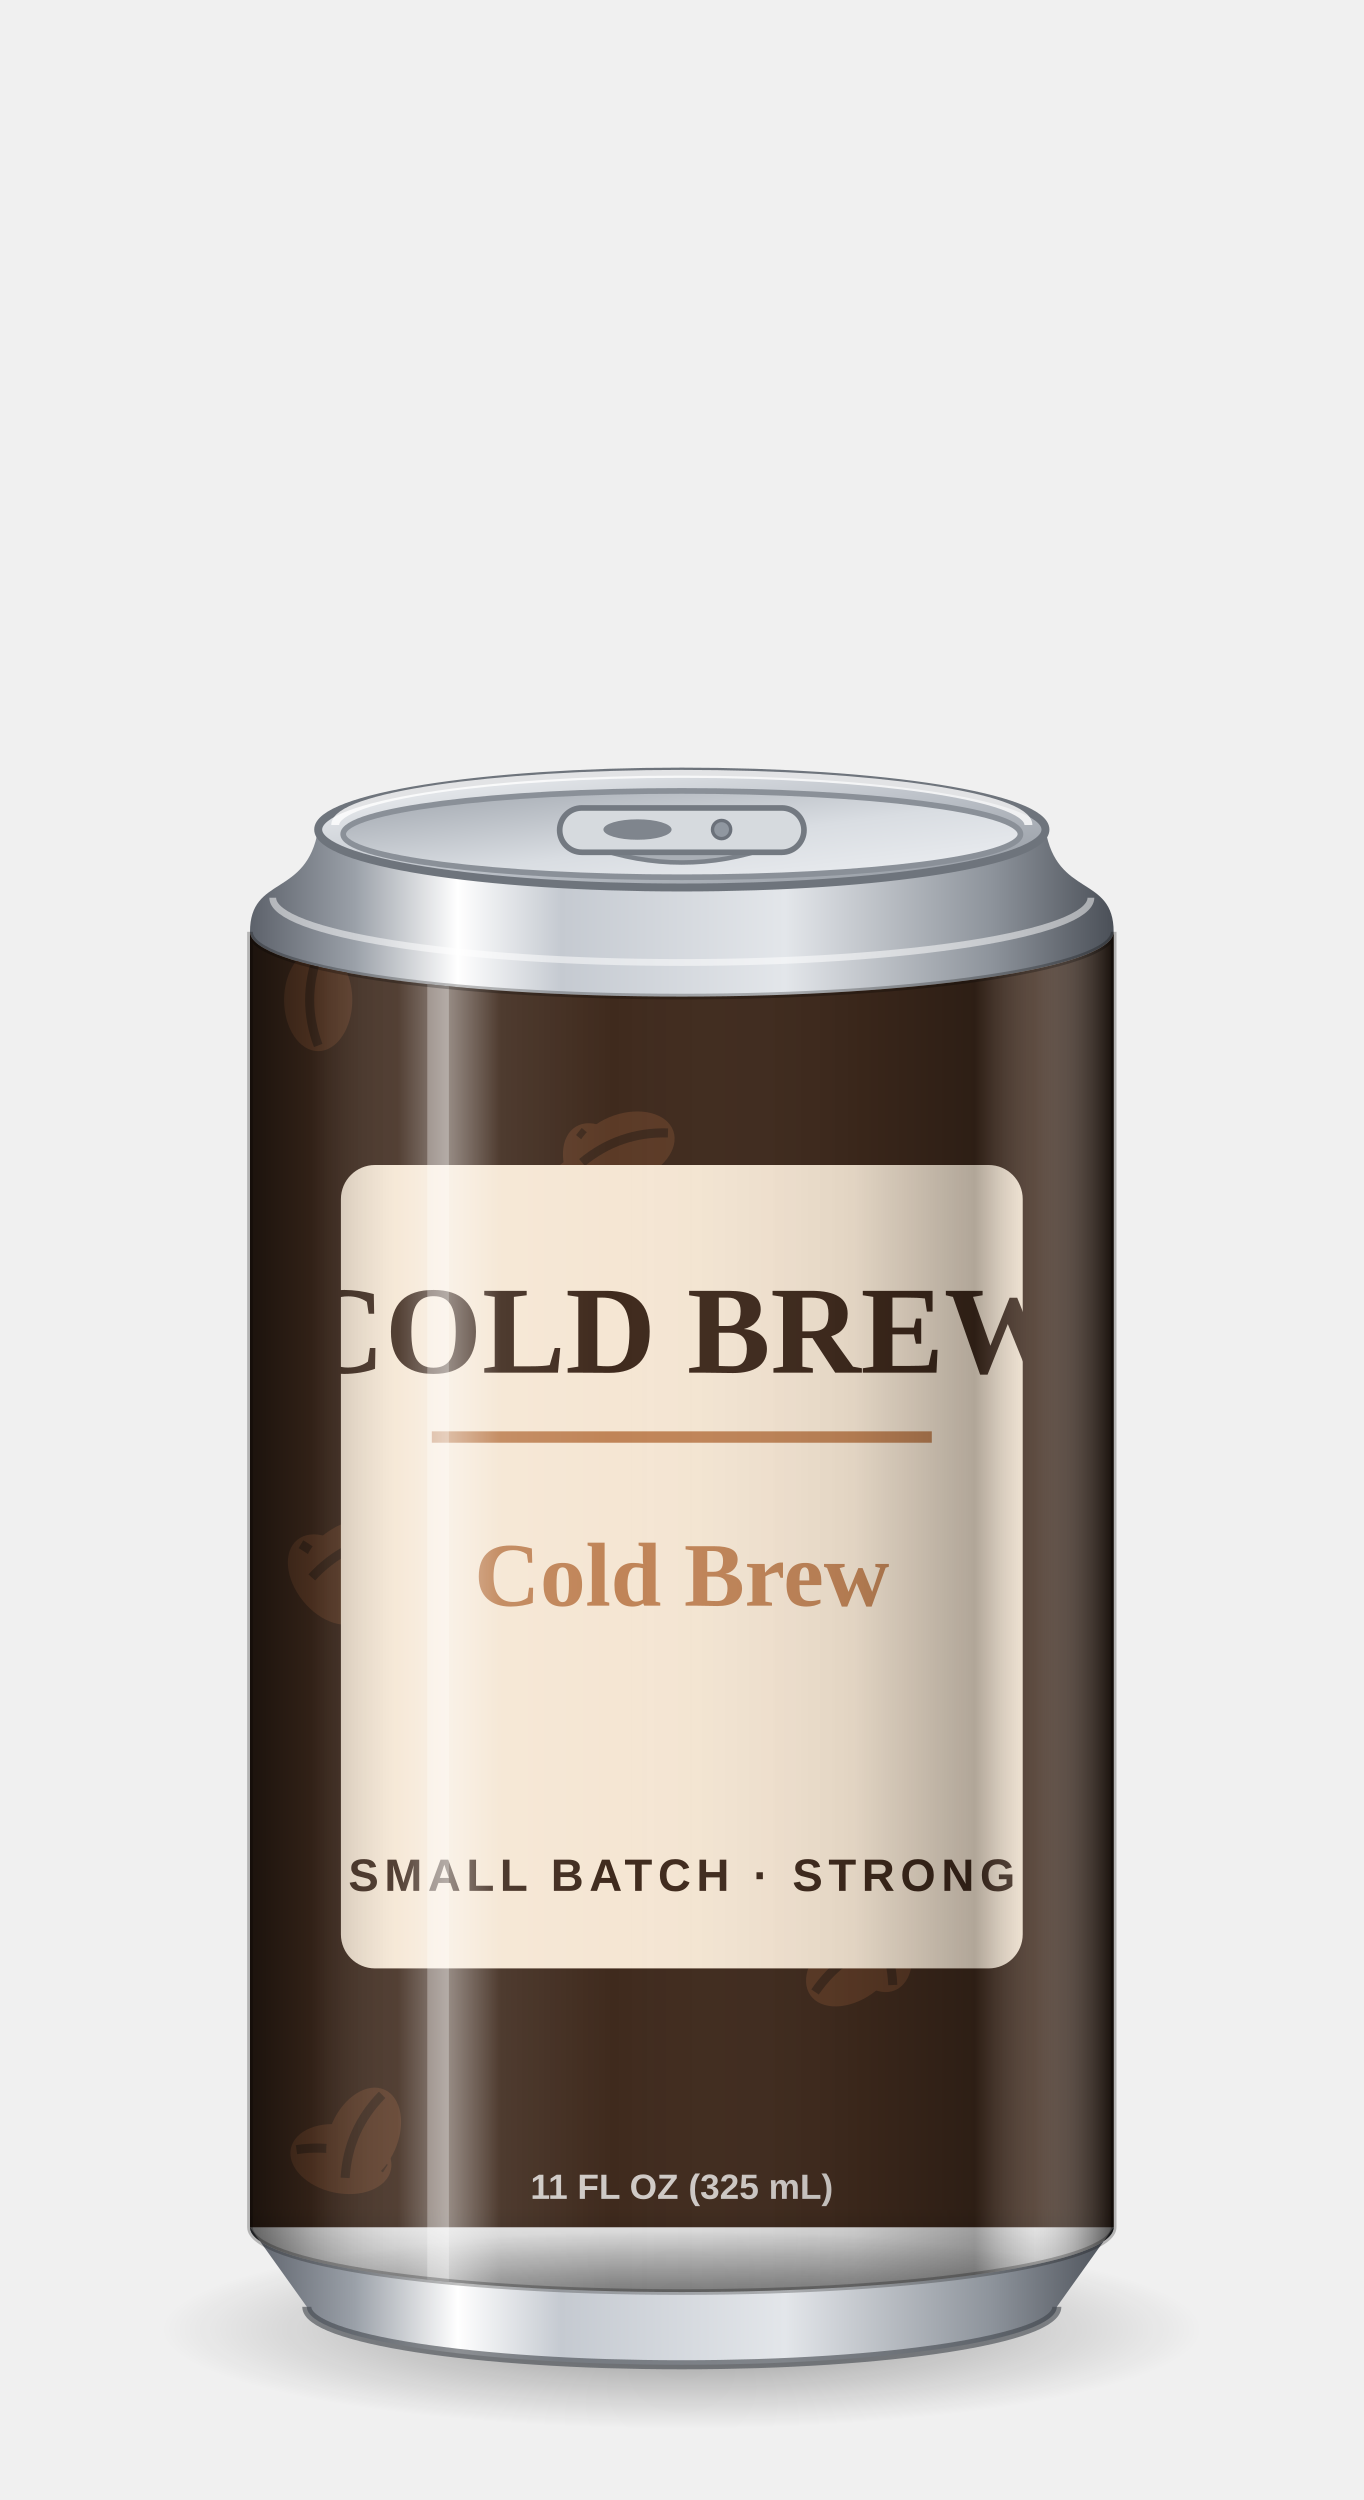
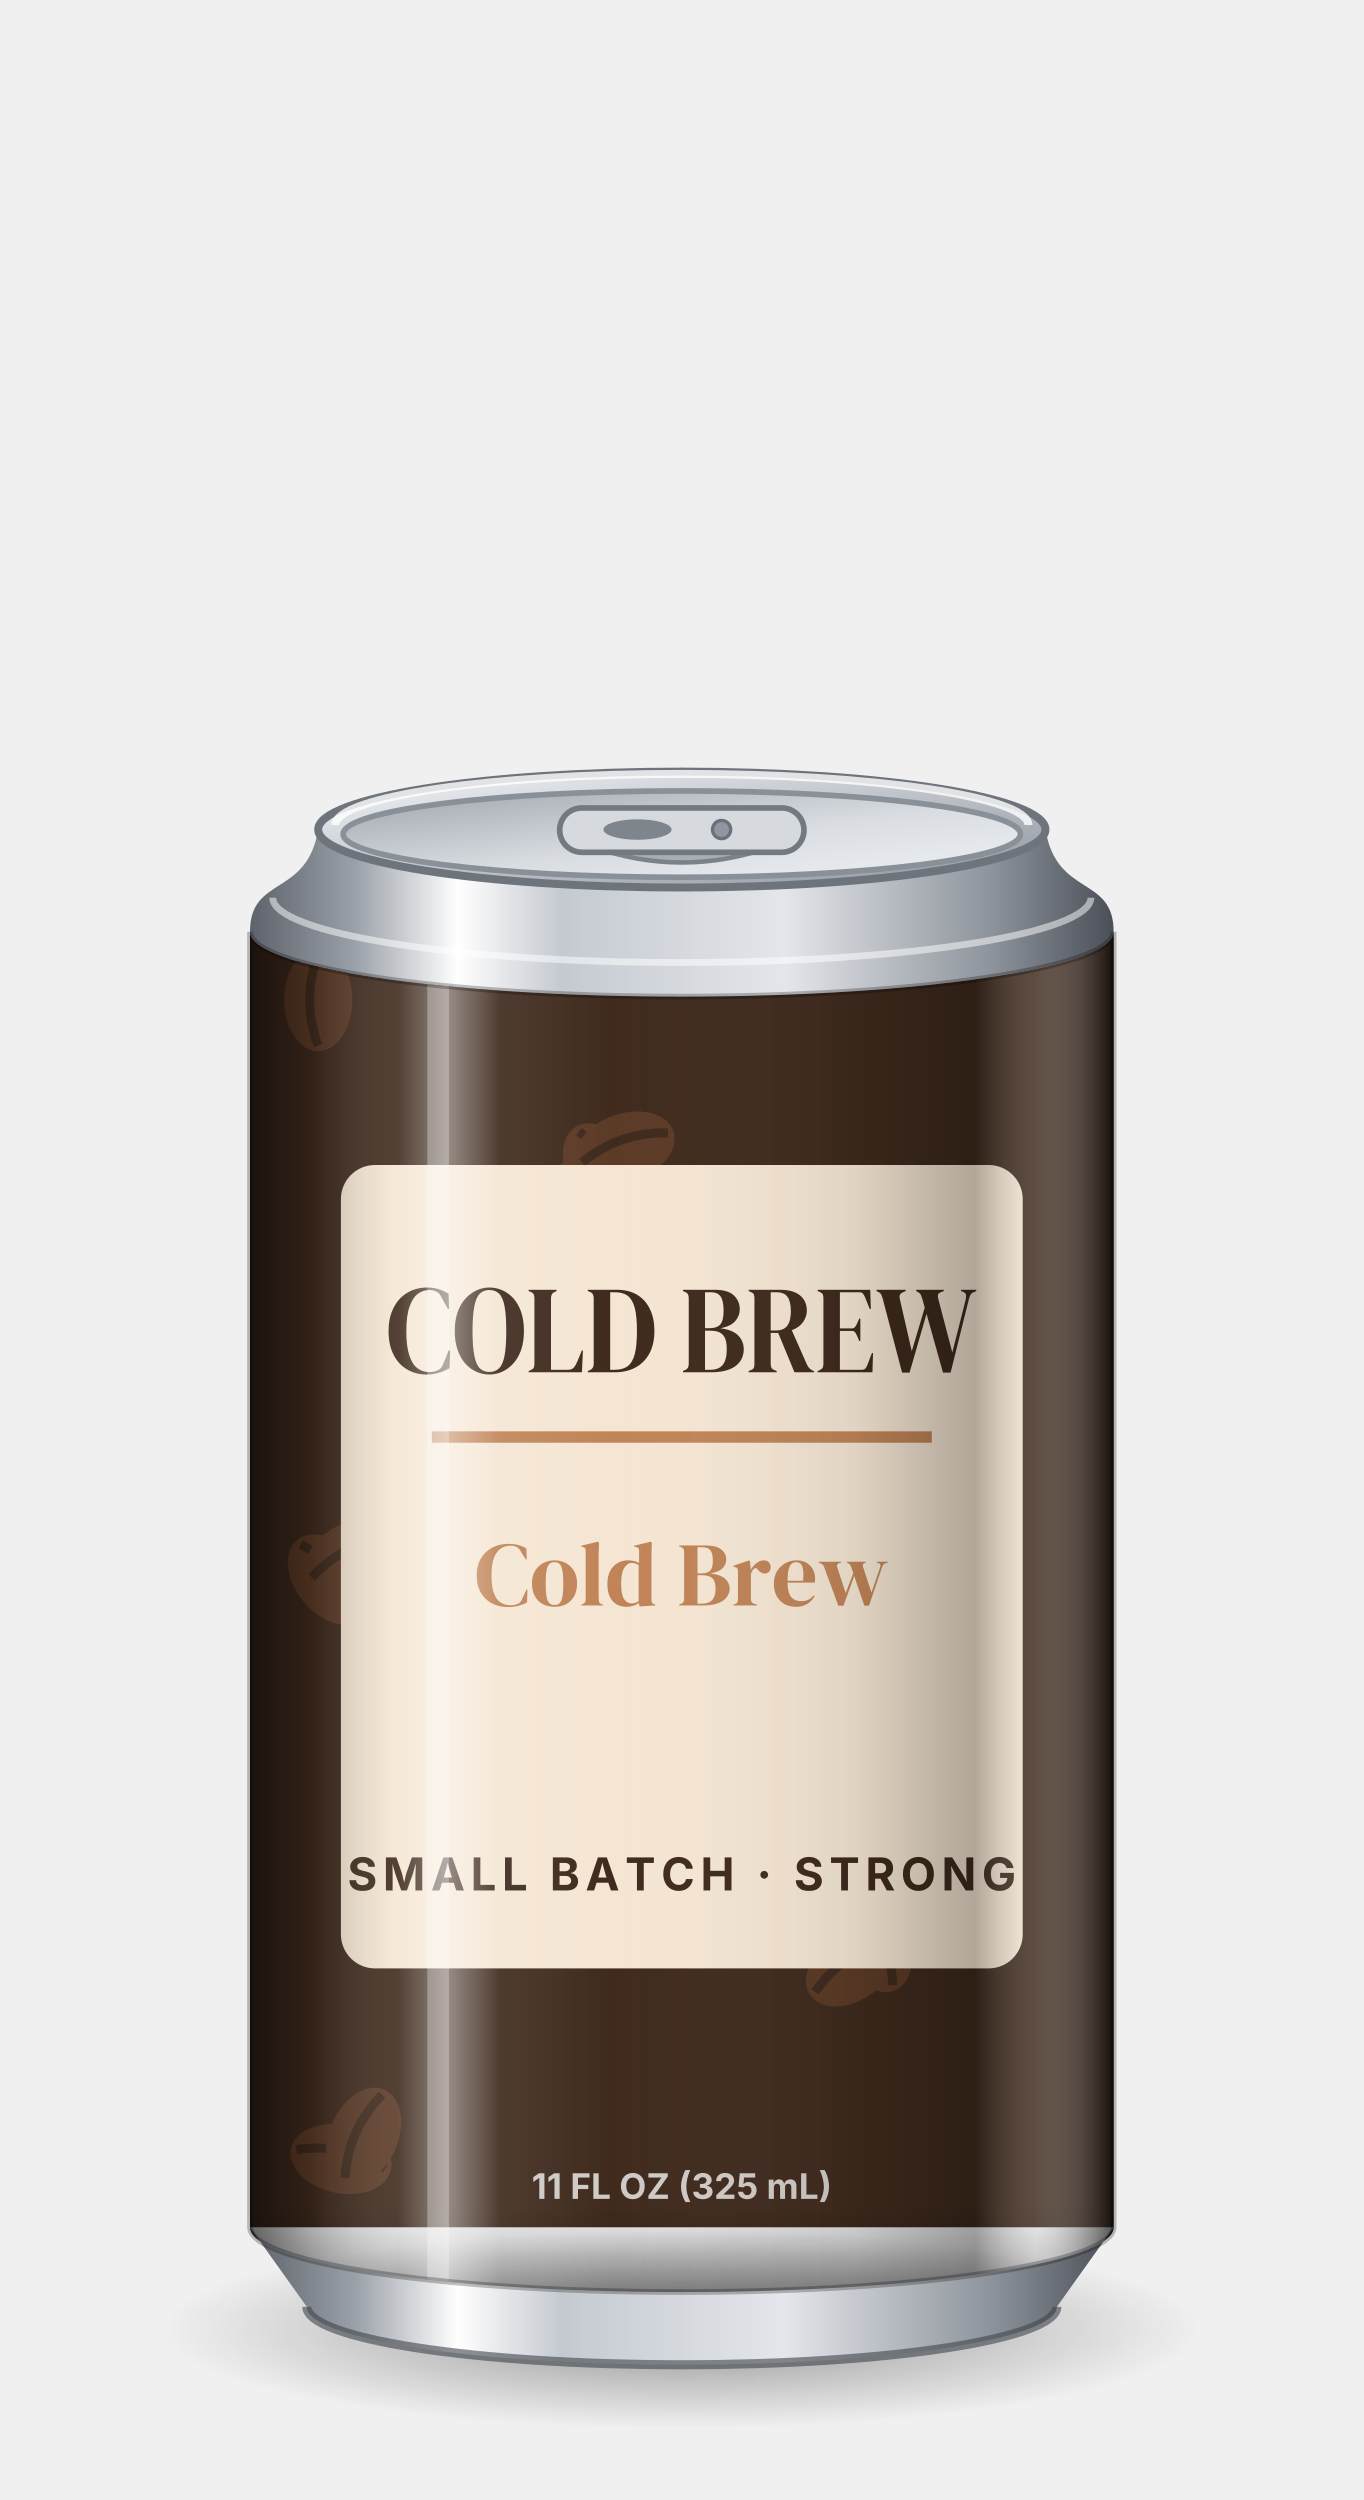
<svg xmlns="http://www.w3.org/2000/svg" viewBox="0 0 120 220" width="120" height="220" role="img" aria-label="Coffee Cold Brew can, Second Wind art">
  <defs>
    <linearGradient id="shade-coffee-cold-brew" x1="0" x2="1">
      <stop offset="0" stop-color="#000" stop-opacity="0.55" />
      <stop offset="0.07" stop-color="#000" stop-opacity="0.22" />
      <stop offset="0.17" stop-color="#fff" stop-opacity="0.10" />
      <stop offset="0.23" stop-color="#fff" stop-opacity="0.45" />
      <stop offset="0.29" stop-color="#fff" stop-opacity="0.08" />
      <stop offset="0.42" stop-color="#fff" stop-opacity="0" />
      <stop offset="0.70" stop-color="#000" stop-opacity="0.08" />
      <stop offset="0.84" stop-color="#000" stop-opacity="0.28" />
      <stop offset="0.91" stop-color="#fff" stop-opacity="0.16" />
      <stop offset="1" stop-color="#000" stop-opacity="0.62" />
    </linearGradient>
    <linearGradient id="vshade-coffee-cold-brew" x1="0" y1="0" x2="0" y2="1">
      <stop offset="0" stop-color="#000" stop-opacity="0.28" />
      <stop offset="0.05" stop-color="#000" stop-opacity="0" />
      <stop offset="0.94" stop-color="#000" stop-opacity="0" />
      <stop offset="1" stop-color="#000" stop-opacity="0.32" />
    </linearGradient>
    <linearGradient id="metal-coffee-cold-brew" x1="0" x2="1">
      <stop offset="0" stop-color="#5d626b" />
      <stop offset="0.12" stop-color="#9aa0a8" />
      <stop offset="0.24" stop-color="#ffffff" />
      <stop offset="0.36" stop-color="#c5cad1" />
      <stop offset="0.62" stop-color="#e3e6ea" />
      <stop offset="0.86" stop-color="#8d939b" />
      <stop offset="1" stop-color="#4b5058" />
    </linearGradient>
    <linearGradient id="lid-coffee-cold-brew" x1="0" y1="0" x2="1" y2="1">
      <stop offset="0" stop-color="#f4f6f8" />
      <stop offset="0.5" stop-color="#bfc4cb" />
      <stop offset="1" stop-color="#8e949c" />
    </linearGradient>
    <linearGradient id="well-coffee-cold-brew" x1="0" y1="0" x2="1" y2="1">
      <stop offset="0" stop-color="#9ea4ac" />
      <stop offset="0.55" stop-color="#d9dde2" />
      <stop offset="1" stop-color="#eef0f3" />
    </linearGradient>
    <radialGradient id="floor-coffee-cold-brew">
      <stop offset="0" stop-color="#000" stop-opacity="0.4" />
      <stop offset="1" stop-color="#000" stop-opacity="0" />
    </radialGradient>
    <clipPath id="body-coffee-cold-brew">
      <path d="M22 82 A38.0 5.7 0 0 0 98 82 L98 196 A38.0 5.7 0 0 1 22 196 Z" />
    </clipPath>
  </defs>
  <ellipse cx="60.0" cy="205" rx="46.0" ry="8.7" fill="url(#floor-coffee-cold-brew)" />
  <path d="M22 196 A38.0 5.7 0 0 0 98 196 L93 203 A33.0 5.1 0 0 1 27 203 Z" fill="url(#metal-coffee-cold-brew)" />
  <path d="M27 203 A33.0 5.1 0 0 0 93 203" stroke="#3f444b" stroke-width="0.8" fill="none" opacity="0.6" />
  <path d="M22 82 C22 77,27 79,28 73 L92 73 C93 79,98 77,98 82 A38.0 5.7 0 0 1 22 82 Z" fill="url(#metal-coffee-cold-brew)" />
  <path d="M24 79 A36.0 5.7 0 0 0 96 79" stroke="#fff" stroke-width="0.6" fill="none" opacity="0.5" />
  <g clip-path="url(#body-coffee-cold-brew)">
    <rect x="22" y="82" width="76" height="114" fill="#3f2a1d" />
    <g transform="rotate(0 28 88)">
      <ellipse cx="28" cy="88" rx="3" ry="4.5" fill="#5b3a26" />
      <path d="M28 84 q-1.5 4 0 8" stroke="#3f2a1d" stroke-width="0.8" fill="none" />
    </g>
    <g transform="rotate(47 51 105)">
      <ellipse cx="51" cy="105" rx="3" ry="4.5" fill="#5b3a26" />
      <path d="M51 101 q-1.5 4 0 8" stroke="#3f2a1d" stroke-width="0.8" fill="none" />
    </g>
    <g transform="rotate(94 74 122)">
      <ellipse cx="74" cy="122" rx="3" ry="4.5" fill="#5b3a26" />
      <path d="M74 118 q-1.5 4 0 8" stroke="#3f2a1d" stroke-width="0.8" fill="none" />
    </g>
    <g transform="rotate(141 29 139)">
      <ellipse cx="29" cy="139" rx="3" ry="4.5" fill="#5b3a26" />
      <path d="M29 135 q-1.5 4 0 8" stroke="#3f2a1d" stroke-width="0.8" fill="none" />
    </g>
    <g transform="rotate(8 52 156)">
      <ellipse cx="52" cy="156" rx="3" ry="4.5" fill="#5b3a26" />
      <path d="M52 152 q-1.5 4 0 8" stroke="#3f2a1d" stroke-width="0.8" fill="none" />
    </g>
    <g transform="rotate(55 75 173)">
      <ellipse cx="75" cy="173" rx="3" ry="4.5" fill="#5b3a26" />
      <path d="M75 169 q-1.5 4 0 8" stroke="#3f2a1d" stroke-width="0.8" fill="none" />
    </g>
    <g transform="rotate(102 30 190)">
      <ellipse cx="30" cy="190" rx="3" ry="4.5" fill="#5b3a26" />
      <path d="M30 186 q-1.5 4 0 8" stroke="#3f2a1d" stroke-width="0.8" fill="none" />
    </g>
    <g transform="rotate(149 53 103)">
      <ellipse cx="53" cy="103" rx="3" ry="4.5" fill="#5b3a26" />
      <path d="M53 99 q-1.5 4 0 8" stroke="#3f2a1d" stroke-width="0.8" fill="none" />
    </g>
    <g transform="rotate(16 76 120)">
      <ellipse cx="76" cy="120" rx="3" ry="4.5" fill="#5b3a26" />
      <path d="M76 116 q-1.5 4 0 8" stroke="#3f2a1d" stroke-width="0.8" fill="none" />
    </g>
    <g transform="rotate(63 31 137)">
      <ellipse cx="31" cy="137" rx="3" ry="4.5" fill="#5b3a26" />
      <path d="M31 133 q-1.5 4 0 8" stroke="#3f2a1d" stroke-width="0.8" fill="none" />
    </g>
    <g transform="rotate(110 54 154)">
      <ellipse cx="54" cy="154" rx="3" ry="4.5" fill="#5b3a26" />
      <path d="M54 150 q-1.5 4 0 8" stroke="#3f2a1d" stroke-width="0.8" fill="none" />
    </g>
    <g transform="rotate(157 77 171)">
      <ellipse cx="77" cy="171" rx="3" ry="4.5" fill="#5b3a26" />
      <path d="M77 167 q-1.5 4 0 8" stroke="#3f2a1d" stroke-width="0.8" fill="none" />
    </g>
    <g transform="rotate(24 32 188)">
      <ellipse cx="32" cy="188" rx="3" ry="4.5" fill="#5b3a26" />
      <path d="M32 184 q-1.5 4 0 8" stroke="#3f2a1d" stroke-width="0.8" fill="none" />
    </g>
    <g transform="rotate(71 55 101)">
      <ellipse cx="55" cy="101" rx="3" ry="4.5" fill="#5b3a26" />
      <path d="M55 97 q-1.5 4 0 8" stroke="#3f2a1d" stroke-width="0.8" fill="none" />
    </g>
    <rect x="30" y="102.52" width="60" height="70.7" rx="3" fill="#f5e6d3" />
-     <text x="60.0" y="120.8" font-family="Georgia,'Times New Roman',serif" font-size="11" font-weight="700" text-anchor="middle" fill="#3f2a1d" textLength="52.0" lengthAdjust="spacingAndGlyphs">COLD BREW</text>
+     <path transform="translate(34.00 120.76) scale(0.8785 1)" d="M4.03 0.2Q2.96 0.2 2.1 -0.24Q1.23 -0.67 0.73 -1.53Q0.22 -2.39 0.22 -3.63Q0.22 -4.58 0.53 -5.29Q0.84 -6.01 1.37 -6.49Q1.9 -6.97 2.6 -7.22Q3.3 -7.46 4.08 -7.46Q4.71 -7.46 5.24 -7.31Q5.76 -7.17 6.23 -6.92L6.27 -5.57H6.16L5.61 -6.45Q5.5 -6.65 5.37 -6.83Q5.24 -7 5.04 -7.08Q4.87 -7.16 4.71 -7.2Q4.55 -7.24 4.31 -7.24Q3.67 -7.24 3.15 -6.9Q2.63 -6.56 2.32 -5.77Q2 -4.98 2 -3.62Q2 -2.27 2.3 -1.48Q2.6 -0.69 3.11 -0.36Q3.62 -0.02 4.26 -0.02Q4.61 -0.02 4.82 -0.07Q5.03 -0.12 5.24 -0.22Q5.44 -0.31 5.55 -0.48Q5.67 -0.65 5.75 -0.85L6.24 -1.92H6.35L6.31 -0.35Q5.85 -0.11 5.28 0.04Q4.71 0.2 4.03 0.2ZM10.32 0.2Q9.65 0.2 9.03 -0.04Q8.4 -0.29 7.91 -0.76Q7.42 -1.24 7.14 -1.96Q6.85 -2.67 6.85 -3.63Q6.85 -4.58 7.14 -5.29Q7.42 -6.01 7.92 -6.48Q8.41 -6.96 9.04 -7.21Q9.66 -7.46 10.32 -7.46Q10.99 -7.46 11.61 -7.22Q12.23 -6.98 12.72 -6.51Q13.21 -6.03 13.5 -5.31Q13.78 -4.59 13.78 -3.63Q13.78 -2.69 13.5 -1.97Q13.21 -1.25 12.72 -0.78Q12.23 -0.3 11.61 -0.05Q10.99 0.2 10.32 0.2ZM10.32 -0.03Q10.92 -0.03 11.3 -0.36Q11.67 -0.68 11.84 -1.47Q12.01 -2.25 12.01 -3.63Q12.01 -5.02 11.84 -5.8Q11.67 -6.59 11.3 -6.91Q10.92 -7.24 10.32 -7.24Q9.72 -7.24 9.35 -6.91Q8.98 -6.59 8.81 -5.8Q8.63 -5.02 8.63 -3.63Q8.63 -2.25 8.81 -1.47Q8.98 -0.68 9.35 -0.36Q9.72 -0.03 10.32 -0.03ZM14.25 0V-0.11L14.48 -0.2Q14.71 -0.29 14.77 -0.41Q14.83 -0.54 14.83 -0.76V-6.5Q14.83 -6.72 14.76 -6.85Q14.7 -6.98 14.48 -7.06L14.25 -7.15V-7.26H17.05V-7.15L16.85 -7.06Q16.64 -6.98 16.57 -6.85Q16.49 -6.71 16.49 -6.49V-0.22H18.18Q18.59 -0.22 18.78 -0.42Q18.98 -0.62 19.15 -0.99L19.58 -1.91H19.69L19.59 0ZM20.18 0V-0.11L20.42 -0.2Q20.77 -0.34 20.77 -0.76V-6.5Q20.77 -6.94 20.42 -7.06L20.18 -7.15V-7.26H23.09Q24.25 -7.26 25.1 -6.83Q25.94 -6.39 26.39 -5.58Q26.85 -4.77 26.85 -3.64Q26.85 -2.49 26.36 -1.67Q25.86 -0.86 24.98 -0.43Q24.09 0 22.89 0ZM22.42 -0.22H22.89Q23.68 -0.22 24.17 -0.53Q24.65 -0.85 24.88 -1.59Q25.1 -2.33 25.1 -3.63Q25.1 -4.93 24.88 -5.67Q24.65 -6.41 24.18 -6.73Q23.7 -7.04 22.93 -7.04H22.42ZM29.71 0V-0.11L29.91 -0.19Q30.13 -0.27 30.21 -0.41Q30.29 -0.54 30.29 -0.76V-6.5Q30.29 -6.73 30.21 -6.86Q30.13 -7 29.91 -7.07L29.71 -7.15V-7.26H32.87Q34.21 -7.26 34.8 -6.77Q35.4 -6.28 35.4 -5.53Q35.4 -4.97 34.96 -4.52Q34.53 -4.06 33.47 -3.87Q34.68 -3.74 35.24 -3.24Q35.8 -2.74 35.8 -2.02Q35.8 -1.67 35.65 -1.31Q35.5 -0.96 35.13 -0.66Q34.76 -0.36 34.12 -0.18Q33.48 0 32.5 0ZM31.92 -3.88H32.39Q33.13 -3.88 33.46 -4.22Q33.78 -4.56 33.78 -5.41Q33.78 -6.29 33.48 -6.67Q33.19 -7.04 32.52 -7.04H31.92ZM31.92 -0.22H32.47Q33.3 -0.22 33.7 -0.66Q34.1 -1.1 34.1 -2.03Q34.1 -2.92 33.71 -3.29Q33.33 -3.66 32.45 -3.66H31.92ZM36.29 0V-0.11L36.52 -0.19Q36.74 -0.26 36.81 -0.39Q36.87 -0.52 36.87 -0.75V-6.5Q36.87 -6.72 36.81 -6.85Q36.75 -6.97 36.54 -7.05L36.29 -7.15V-7.26H39.43Q40.73 -7.26 41.43 -6.77Q42.12 -6.28 42.12 -5.41Q42.12 -4.93 41.76 -4.44Q41.39 -3.96 40.61 -3.7L42.14 -0.66Q42.24 -0.47 42.37 -0.36Q42.49 -0.24 42.7 -0.15L42.84 -0.1V0H40.88L39.25 -3.46H38.5V-0.75Q38.5 -0.54 38.57 -0.41Q38.63 -0.27 38.84 -0.21L39.1 -0.11V0ZM38.5 -3.68H39.03Q39.82 -3.68 40.17 -4.11Q40.52 -4.53 40.52 -5.37Q40.52 -6.21 40.19 -6.63Q39.86 -7.04 39.08 -7.04H38.5ZM43.2 0V-0.11L43.45 -0.21Q43.64 -0.29 43.71 -0.41Q43.78 -0.54 43.78 -0.76V-6.5Q43.78 -6.72 43.72 -6.85Q43.66 -6.97 43.45 -7.05L43.2 -7.15V-7.26H48.47L48.53 -5.57H48.42L47.95 -6.6Q47.85 -6.8 47.74 -6.92Q47.63 -7.04 47.41 -7.04H45.43V-3.86H46.61Q46.83 -3.86 46.94 -3.98Q47.06 -4.09 47.15 -4.29L47.37 -4.73H47.48V-2.75H47.37L47.15 -3.21Q47.05 -3.41 46.94 -3.53Q46.83 -3.64 46.61 -3.64H45.43V-0.22H47.65Q47.87 -0.22 47.99 -0.34Q48.11 -0.45 48.19 -0.66L48.64 -1.69H48.75L48.69 0ZM51.66 0.03 49.71 -6.51Q49.63 -6.76 49.54 -6.88Q49.46 -7 49.24 -7.09L49.1 -7.15V-7.26H52.02V-7.15L51.79 -7.06Q51.53 -6.96 51.45 -6.82Q51.36 -6.68 51.44 -6.42L52.63 -1.85L53.93 -5.69L53.68 -6.47Q53.6 -6.7 53.54 -6.82Q53.47 -6.94 53.32 -7.02L53.07 -7.15V-7.26H55.84V-7.15L55.49 -7.02Q55.27 -6.94 55.25 -6.79Q55.22 -6.64 55.3 -6.41L56.69 -1.74L58.01 -6.32Q58.09 -6.59 58.07 -6.79Q58.05 -6.98 57.79 -7.07L57.56 -7.15V-7.26H59.09V-7.15L58.81 -7.04Q58.59 -6.96 58.5 -6.8Q58.41 -6.63 58.34 -6.39L56.52 0.03H55.76L54.11 -5.14L52.41 0.03Z" fill="#3f2a1d" />
    <line x1="38" y1="126.46" x2="82" y2="126.46" stroke="#c08457" stroke-width="1" />
-     <text x="60.0" y="141.3" font-family="Georgia,'Times New Roman',serif" font-size="8" font-weight="700" text-anchor="middle" fill="#c08457">Cold Brew</text>
-     <text x="60.0" y="166.4" font-family="'Helvetica Neue',Arial,Inter,sans-serif" font-size="4" font-weight="700" text-anchor="middle" fill="#3f2a1d" letter-spacing="0.5">SMALL BATCH · STRONG</text>
-     <text x="60.0" y="193.5" font-family="'Helvetica Neue',Arial,Inter,sans-serif" font-size="3.1" font-weight="700" text-anchor="middle" fill="#ffffff" opacity="0.75">11 FL OZ (325 mL)</text>
+     <path transform="translate(41.79 141.28) scale(1 1)" d="M2.93 0.14Q2.15 0.14 1.52 -0.17Q0.9 -0.49 0.53 -1.11Q0.16 -1.74 0.16 -2.64Q0.16 -3.33 0.38 -3.85Q0.61 -4.37 1 -4.72Q1.38 -5.07 1.89 -5.25Q2.4 -5.42 2.97 -5.42Q3.42 -5.42 3.81 -5.32Q4.19 -5.22 4.53 -5.03L4.56 -4.05H4.48L4.08 -4.69Q4 -4.84 3.9 -4.96Q3.81 -5.09 3.66 -5.15Q3.54 -5.21 3.43 -5.24Q3.31 -5.26 3.14 -5.26Q2.67 -5.26 2.29 -5.02Q1.91 -4.77 1.68 -4.2Q1.46 -3.62 1.46 -2.63Q1.46 -1.65 1.67 -1.08Q1.89 -0.5 2.26 -0.26Q2.63 -0.02 3.1 -0.02Q3.35 -0.02 3.5 -0.05Q3.66 -0.09 3.81 -0.16Q3.96 -0.22 4.04 -0.35Q4.12 -0.47 4.18 -0.62L4.54 -1.4H4.62L4.59 -0.26Q4.26 -0.08 3.84 0.03Q3.42 0.14 2.93 0.14ZM7.01 0.12Q6.4 0.12 5.95 -0.13Q5.5 -0.38 5.26 -0.85Q5.02 -1.31 5.02 -1.94Q5.02 -2.56 5.28 -3.02Q5.54 -3.47 5.99 -3.72Q6.44 -3.97 7.01 -3.97Q7.58 -3.97 8.02 -3.72Q8.47 -3.48 8.73 -3.02Q8.99 -2.57 8.99 -1.94Q8.99 -1.3 8.75 -0.84Q8.5 -0.38 8.06 -0.13Q7.62 0.12 7.01 0.12ZM7.01 -0.04Q7.29 -0.04 7.46 -0.2Q7.62 -0.36 7.7 -0.77Q7.78 -1.18 7.78 -1.92Q7.78 -2.67 7.7 -3.08Q7.62 -3.49 7.46 -3.65Q7.29 -3.81 7.01 -3.81Q6.73 -3.81 6.56 -3.65Q6.38 -3.49 6.31 -3.08Q6.23 -2.67 6.23 -1.92Q6.23 -1.18 6.31 -0.77Q6.38 -0.36 6.56 -0.2Q6.73 -0.04 7.01 -0.04ZM9.37 0V-0.08L9.46 -0.11Q9.75 -0.21 9.75 -0.51V-4.79Q9.75 -4.95 9.69 -5.04Q9.62 -5.12 9.46 -5.16L9.36 -5.18V-5.26L10.82 -5.61L10.92 -5.54L10.89 -4.42V-1.68Q10.89 -1.38 10.89 -1.09Q10.9 -0.8 10.9 -0.51Q10.9 -0.35 10.96 -0.25Q11.02 -0.15 11.18 -0.1L11.28 -0.08V0ZM13.33 0.12Q12.86 0.12 12.48 -0.09Q12.1 -0.3 11.88 -0.75Q11.66 -1.19 11.66 -1.89Q11.66 -2.59 11.91 -3.05Q12.16 -3.51 12.57 -3.74Q12.98 -3.97 13.46 -3.97Q13.74 -3.97 13.99 -3.91Q14.25 -3.86 14.45 -3.74V-4.78Q14.45 -4.95 14.4 -5.03Q14.34 -5.11 14.18 -5.14L14.02 -5.18V-5.26L15.48 -5.61L15.57 -5.54L15.54 -4.42V-0.5Q15.54 -0.34 15.59 -0.24Q15.65 -0.14 15.8 -0.1L15.87 -0.08V0L14.5 0.09L14.43 -0.2Q14.22 -0.06 13.94 0.03Q13.66 0.12 13.33 0.12ZM13.79 -0.18Q14.13 -0.18 14.41 -0.38V-3.55Q14.11 -3.74 13.8 -3.74Q13.42 -3.74 13.14 -3.3Q12.87 -2.86 12.87 -1.9Q12.87 -0.95 13.13 -0.56Q13.38 -0.18 13.79 -0.18ZM17.98 0V-0.08L18.13 -0.14Q18.29 -0.2 18.35 -0.3Q18.41 -0.39 18.41 -0.55V-4.73Q18.41 -4.9 18.35 -4.99Q18.29 -5.09 18.13 -5.14L17.98 -5.2V-5.28H20.28Q21.26 -5.28 21.69 -4.92Q22.12 -4.57 22.12 -4.02Q22.12 -3.62 21.8 -3.28Q21.49 -2.95 20.72 -2.82Q21.6 -2.72 22.01 -2.36Q22.42 -1.99 22.42 -1.47Q22.42 -1.22 22.3 -0.96Q22.19 -0.7 21.92 -0.48Q21.66 -0.26 21.19 -0.13Q20.73 0 20.02 0ZM19.59 -2.82H19.94Q20.47 -2.82 20.71 -3.07Q20.94 -3.32 20.94 -3.94Q20.94 -4.58 20.73 -4.85Q20.51 -5.12 20.02 -5.12H19.59ZM19.59 -0.16H19.99Q20.59 -0.16 20.88 -0.48Q21.18 -0.8 21.18 -1.48Q21.18 -2.12 20.9 -2.39Q20.62 -2.66 19.98 -2.66H19.59ZM22.75 0V-0.08L22.87 -0.11Q23.03 -0.16 23.09 -0.26Q23.15 -0.35 23.15 -0.5V-3.01Q23.15 -3.18 23.09 -3.27Q23.03 -3.35 22.87 -3.38L22.75 -3.42V-3.5L24.13 -3.96L24.21 -3.88L24.28 -3.19V-3.13Q24.39 -3.35 24.57 -3.54Q24.75 -3.73 24.97 -3.85Q25.19 -3.97 25.41 -3.97Q25.71 -3.97 25.87 -3.8Q26.03 -3.63 26.03 -3.38Q26.03 -3.1 25.88 -2.96Q25.72 -2.81 25.5 -2.81Q25.17 -2.81 24.91 -3.14L24.9 -3.16Q24.82 -3.27 24.71 -3.28Q24.61 -3.3 24.52 -3.18Q24.44 -3.11 24.39 -3.01Q24.34 -2.91 24.29 -2.78V-0.55Q24.29 -0.23 24.57 -0.15L24.82 -0.08V0ZM28.29 -3.97Q28.81 -3.97 29.18 -3.76Q29.54 -3.54 29.74 -3.18Q29.94 -2.82 29.94 -2.35Q29.94 -2.26 29.93 -2.17Q29.92 -2.08 29.9 -2.01H27.51Q27.52 -1.14 27.82 -0.76Q28.12 -0.38 28.71 -0.38Q29.11 -0.38 29.36 -0.51Q29.61 -0.64 29.82 -0.89L29.9 -0.82Q29.66 -0.38 29.24 -0.13Q28.83 0.12 28.26 0.12Q27.69 0.12 27.25 -0.12Q26.81 -0.37 26.56 -0.82Q26.31 -1.28 26.31 -1.91Q26.31 -2.57 26.6 -3.03Q26.89 -3.49 27.34 -3.73Q27.79 -3.97 28.29 -3.97ZM28.26 -3.81Q28.03 -3.81 27.87 -3.67Q27.7 -3.53 27.61 -3.17Q27.52 -2.82 27.51 -2.17H28.88Q28.96 -3.04 28.82 -3.42Q28.67 -3.81 28.26 -3.81ZM31.98 0.02 30.74 -3.36Q30.66 -3.62 30.39 -3.72L30.26 -3.77V-3.85H32.22V-3.77L32.1 -3.74Q31.78 -3.64 31.89 -3.35L32.63 -1.09L33.3 -2.85L33.14 -3.3Q33.09 -3.48 33.03 -3.57Q32.97 -3.66 32.87 -3.7L32.74 -3.77V-3.85H34.39V-3.77L34.28 -3.72Q34.16 -3.67 34.14 -3.59Q34.11 -3.51 34.17 -3.35L34.9 -1.13L35.66 -3.34Q35.78 -3.64 35.54 -3.72L35.37 -3.77V-3.85H36.33V-3.77L36.14 -3.71Q36 -3.67 35.94 -3.59Q35.88 -3.5 35.83 -3.36L34.68 0.02H34.27L33.38 -2.59L32.44 0.02Z" fill="#c08457" />
+     <path transform="translate(30.58 166.36) scale(1 1)" d="M1.33 0.04Q0.98 0.04 0.72 -0.06Q0.46 -0.17 0.32 -0.38Q0.17 -0.59 0.17 -0.9H0.75Q0.76 -0.76 0.83 -0.66Q0.91 -0.56 1.04 -0.51Q1.16 -0.46 1.32 -0.46Q1.48 -0.46 1.6 -0.51Q1.72 -0.55 1.79 -0.64Q1.85 -0.72 1.85 -0.83Q1.85 -0.93 1.79 -1Q1.73 -1.07 1.62 -1.12Q1.51 -1.16 1.35 -1.2L1.03 -1.28Q0.66 -1.37 0.45 -1.56Q0.24 -1.76 0.24 -2.07Q0.24 -2.34 0.39 -2.53Q0.53 -2.73 0.77 -2.84Q1.02 -2.95 1.34 -2.95Q1.66 -2.95 1.9 -2.84Q2.14 -2.73 2.28 -2.53Q2.41 -2.34 2.41 -2.08H1.84Q1.82 -2.26 1.69 -2.35Q1.55 -2.45 1.33 -2.45Q1.18 -2.45 1.07 -2.4Q0.97 -2.36 0.91 -2.29Q0.86 -2.21 0.86 -2.11Q0.86 -2 0.92 -1.93Q0.98 -1.86 1.09 -1.82Q1.2 -1.77 1.32 -1.74L1.58 -1.68Q1.77 -1.64 1.93 -1.57Q2.08 -1.5 2.2 -1.4Q2.32 -1.29 2.39 -1.15Q2.45 -1.01 2.45 -0.83Q2.45 -0.56 2.32 -0.37Q2.19 -0.17 1.94 -0.06Q1.68 0.04 1.33 0.04ZM3.38 0V-2.91H4.3L4.77 -1.57Q4.8 -1.48 4.84 -1.33Q4.88 -1.18 4.91 -1.01Q4.95 -0.84 4.99 -0.68Q5.02 -0.52 5.04 -0.4H4.93Q4.95 -0.51 4.98 -0.67Q5.02 -0.84 5.06 -1.01Q5.1 -1.18 5.13 -1.33Q5.17 -1.48 5.2 -1.57L5.67 -2.91H6.58V0H5.98V-1.37Q5.98 -1.47 5.99 -1.61Q5.99 -1.75 6 -1.92Q6 -2.08 6 -2.25Q6.01 -2.42 6.01 -2.56H6.05Q6.01 -2.4 5.96 -2.23Q5.92 -2.06 5.87 -1.89Q5.83 -1.73 5.79 -1.6Q5.75 -1.46 5.72 -1.37L5.23 0H4.73L4.24 -1.37Q4.21 -1.46 4.17 -1.59Q4.13 -1.73 4.08 -1.89Q4.04 -2.05 3.99 -2.23Q3.95 -2.4 3.9 -2.56H3.95Q3.95 -2.42 3.96 -2.26Q3.96 -2.09 3.96 -1.92Q3.97 -1.76 3.97 -1.61Q3.97 -1.47 3.97 -1.37V0ZM7.44 0 8.44 -2.91H9.22L10.24 0H9.57L9.11 -1.4Q9.02 -1.68 8.94 -2Q8.85 -2.32 8.75 -2.71H8.88Q8.79 -2.32 8.71 -2Q8.63 -1.67 8.55 -1.4L8.1 0ZM8.06 -0.68V-1.14H9.62V-0.68ZM11.1 0V-2.91H11.69V-0.49H12.95V0ZM13.86 0V-2.91H14.45V-0.49H15.71V0ZM18.07 0V-2.91H19.22Q19.54 -2.91 19.75 -2.81Q19.97 -2.72 20.08 -2.55Q20.18 -2.38 20.18 -2.16Q20.18 -1.99 20.11 -1.86Q20.04 -1.73 19.93 -1.65Q19.81 -1.57 19.66 -1.54V-1.51Q19.82 -1.5 19.97 -1.42Q20.11 -1.33 20.2 -1.17Q20.29 -1.02 20.29 -0.8Q20.29 -0.57 20.18 -0.39Q20.07 -0.21 19.85 -0.1Q19.62 0 19.29 0ZM18.66 -0.49H19.18Q19.44 -0.49 19.56 -0.59Q19.68 -0.69 19.68 -0.86Q19.68 -0.98 19.62 -1.08Q19.56 -1.17 19.45 -1.23Q19.34 -1.28 19.19 -1.28H18.66ZM18.66 -1.69H19.13Q19.26 -1.69 19.36 -1.73Q19.46 -1.78 19.52 -1.86Q19.58 -1.95 19.58 -2.07Q19.58 -2.22 19.47 -2.32Q19.35 -2.42 19.14 -2.42H18.66ZM21.04 0 22.04 -2.91H22.82L23.84 0H23.18L22.71 -1.4Q22.63 -1.68 22.54 -2Q22.45 -2.32 22.36 -2.71H22.49Q22.39 -2.32 22.31 -2Q22.23 -1.67 22.15 -1.4L21.7 0ZM21.67 -0.68V-1.14H23.22V-0.68ZM24.58 -2.42V-2.91H26.96V-2.42H26.07V0H25.47V-2.42ZM29.14 0.04Q28.75 0.04 28.45 -0.14Q28.14 -0.31 27.97 -0.65Q27.79 -0.98 27.79 -1.45Q27.79 -1.93 27.97 -2.26Q28.14 -2.6 28.45 -2.77Q28.76 -2.95 29.14 -2.95Q29.39 -2.95 29.6 -2.88Q29.82 -2.81 29.98 -2.68Q30.15 -2.54 30.25 -2.35Q30.36 -2.16 30.39 -1.91H29.79Q29.77 -2.04 29.71 -2.13Q29.66 -2.22 29.58 -2.29Q29.49 -2.35 29.38 -2.39Q29.28 -2.42 29.15 -2.42Q28.93 -2.42 28.75 -2.31Q28.58 -2.19 28.49 -1.98Q28.39 -1.76 28.39 -1.45Q28.39 -1.14 28.49 -0.92Q28.59 -0.71 28.76 -0.6Q28.93 -0.49 29.15 -0.49Q29.28 -0.49 29.38 -0.52Q29.49 -0.56 29.57 -0.62Q29.66 -0.69 29.71 -0.78Q29.77 -0.88 29.79 -1H30.39Q30.37 -0.79 30.27 -0.61Q30.18 -0.42 30.02 -0.28Q29.86 -0.13 29.64 -0.04Q29.42 0.04 29.14 0.04ZM31.33 0V-2.91H31.92V-1.73H33.19V-2.91H33.79V0H33.19V-1.24H31.92V0ZM36.67 -1.04Q36.53 -1.04 36.43 -1.14Q36.33 -1.24 36.33 -1.38Q36.33 -1.52 36.43 -1.62Q36.53 -1.72 36.67 -1.72Q36.81 -1.72 36.91 -1.62Q37.01 -1.52 37.01 -1.38Q37.01 -1.24 36.91 -1.14Q36.81 -1.04 36.67 -1.04ZM40.61 0.04Q40.26 0.04 40 -0.06Q39.75 -0.17 39.6 -0.38Q39.46 -0.59 39.45 -0.9H40.03Q40.04 -0.76 40.12 -0.66Q40.19 -0.56 40.32 -0.51Q40.45 -0.46 40.61 -0.46Q40.77 -0.46 40.89 -0.51Q41 -0.55 41.07 -0.64Q41.14 -0.72 41.14 -0.83Q41.14 -0.93 41.08 -1Q41.02 -1.07 40.91 -1.12Q40.79 -1.16 40.63 -1.2L40.31 -1.28Q39.95 -1.37 39.74 -1.56Q39.53 -1.76 39.53 -2.07Q39.53 -2.34 39.67 -2.53Q39.81 -2.73 40.06 -2.84Q40.3 -2.95 40.62 -2.95Q40.94 -2.95 41.18 -2.84Q41.42 -2.73 41.56 -2.53Q41.69 -2.34 41.7 -2.08H41.12Q41.11 -2.26 40.97 -2.35Q40.84 -2.45 40.62 -2.45Q40.46 -2.45 40.36 -2.4Q40.25 -2.36 40.19 -2.29Q40.14 -2.21 40.14 -2.11Q40.14 -2 40.2 -1.93Q40.27 -1.86 40.38 -1.82Q40.48 -1.77 40.6 -1.74L40.87 -1.68Q41.05 -1.64 41.21 -1.57Q41.37 -1.5 41.49 -1.4Q41.61 -1.29 41.67 -1.15Q41.74 -1.01 41.74 -0.83Q41.74 -0.56 41.6 -0.37Q41.47 -0.17 41.22 -0.06Q40.97 0.04 40.61 0.04ZM42.55 -2.42V-2.91H44.93V-2.42H44.04V0H43.44V-2.42ZM45.84 0V-2.91H46.97Q47.3 -2.91 47.54 -2.79Q47.77 -2.68 47.89 -2.46Q48.01 -2.25 48.01 -1.96Q48.01 -1.68 47.89 -1.47Q47.76 -1.26 47.53 -1.15Q47.29 -1.04 46.96 -1.04H46.19V-1.52H46.86Q47.04 -1.52 47.16 -1.57Q47.28 -1.62 47.34 -1.72Q47.4 -1.82 47.4 -1.96Q47.4 -2.11 47.34 -2.21Q47.28 -2.31 47.16 -2.37Q47.04 -2.42 46.86 -2.42H46.43V0ZM47.46 0 46.75 -1.32H47.39L48.12 0ZM50.24 0.04Q49.86 0.04 49.55 -0.14Q49.24 -0.31 49.06 -0.65Q48.88 -0.98 48.88 -1.45Q48.88 -1.93 49.06 -2.26Q49.24 -2.6 49.55 -2.77Q49.86 -2.95 50.24 -2.95Q50.63 -2.95 50.93 -2.77Q51.24 -2.6 51.42 -2.26Q51.6 -1.93 51.6 -1.45Q51.6 -0.98 51.42 -0.65Q51.24 -0.31 50.93 -0.14Q50.63 0.04 50.24 0.04ZM50.24 -0.49Q50.47 -0.49 50.64 -0.6Q50.8 -0.71 50.9 -0.93Q50.99 -1.14 50.99 -1.45Q50.99 -1.77 50.9 -1.98Q50.8 -2.2 50.64 -2.31Q50.47 -2.42 50.24 -2.42Q50.02 -2.42 49.85 -2.31Q49.68 -2.2 49.58 -1.98Q49.49 -1.77 49.49 -1.45Q49.49 -1.14 49.58 -0.93Q49.68 -0.71 49.85 -0.6Q50.02 -0.49 50.24 -0.49ZM52.54 0V-2.91H53.21L54.13 -1.44Q54.2 -1.32 54.27 -1.19Q54.34 -1.06 54.42 -0.9Q54.49 -0.73 54.57 -0.53H54.51Q54.49 -0.69 54.48 -0.88Q54.47 -1.06 54.46 -1.23Q54.46 -1.4 54.46 -1.51V-2.91H55.07V0H54.4L53.56 -1.34Q53.47 -1.49 53.39 -1.63Q53.32 -1.77 53.23 -1.94Q53.15 -2.11 53.03 -2.35H53.11Q53.12 -2.14 53.13 -1.95Q53.14 -1.75 53.15 -1.59Q53.15 -1.44 53.15 -1.34V0ZM57.38 0.04Q56.97 0.04 56.67 -0.14Q56.36 -0.32 56.19 -0.66Q56.01 -0.99 56.01 -1.45Q56.01 -1.92 56.19 -2.26Q56.37 -2.59 56.68 -2.77Q56.99 -2.95 57.37 -2.95Q57.62 -2.95 57.83 -2.88Q58.04 -2.81 58.2 -2.68Q58.37 -2.54 58.47 -2.37Q58.58 -2.19 58.61 -1.97H58Q57.97 -2.08 57.92 -2.16Q57.86 -2.24 57.78 -2.3Q57.7 -2.36 57.6 -2.39Q57.5 -2.42 57.38 -2.42Q57.15 -2.42 56.98 -2.31Q56.81 -2.2 56.71 -1.98Q56.62 -1.77 56.62 -1.46Q56.62 -1.15 56.71 -0.93Q56.81 -0.72 56.98 -0.6Q57.15 -0.49 57.39 -0.49Q57.6 -0.49 57.75 -0.57Q57.9 -0.64 57.98 -0.78Q58.06 -0.93 58.06 -1.12L58.19 -1.1H57.43V-1.55H58.64V-1.19Q58.64 -0.8 58.48 -0.53Q58.31 -0.26 58.03 -0.11Q57.75 0.04 57.38 0.04Z" fill="#3f2a1d" />
+     <text x="60.0" y="193.5" font-family="inter" font-size="3.1" font-weight="700" text-anchor="middle" fill="#ffffff" opacity="0.75">11 FL OZ (325 mL)</text>
    <rect x="22" y="76.3" width="76" height="125.4" fill="url(#vshade-coffee-cold-brew)" />
    <rect x="22" y="76.3" width="76" height="125.4" fill="url(#shade-coffee-cold-brew)" />
    <rect x="37.6" y="76.3" width="1.9" height="125.4" fill="#fff" opacity="0.3" />
  </g>
  <path d="M22 82 A38.0 5.7 0 0 0 98 82 L98 196 A38.0 5.7 0 0 1 22 196 Z" fill="none" stroke="#000" stroke-opacity="0.25" stroke-width="0.5" />
  <ellipse cx="60.0" cy="73" rx="32.0" ry="5.1" fill="url(#lid-coffee-cold-brew)" stroke="#6e747c" stroke-width="0.7" />
  <ellipse cx="60.0" cy="73.4" rx="29.8" ry="3.8" fill="url(#well-coffee-cold-brew)" stroke="#8a9098" stroke-width="0.5" />
  <path d="M52.1 74.5 q7.9 2.8 15.8 0 l-2.1 -1.8 h-11.6 z" fill="#a9aeb5" stroke="#7c828a" stroke-width="0.4" />
  <path d="M51.2 71.1 h17.6 a1.9 1.9 0 0 1 0 3.9 h-17.6 a1.9 1.9 0 0 1 0 -3.9 z" fill="#d6dade" stroke="#737981" stroke-width="0.5" />
  <ellipse cx="56.1" cy="73" rx="3.0" ry="0.9" fill="#7f858d" />
  <circle cx="63.5" cy="73" r="0.8" fill="#9097a0" stroke="#6b717a" stroke-width="0.3" />
  <path d="M29.5 72.6 A30.5 4.5 0 0 1 90.5 72.6" stroke="#fff" stroke-width="0.7" fill="none" opacity="0.8" />
</svg>
